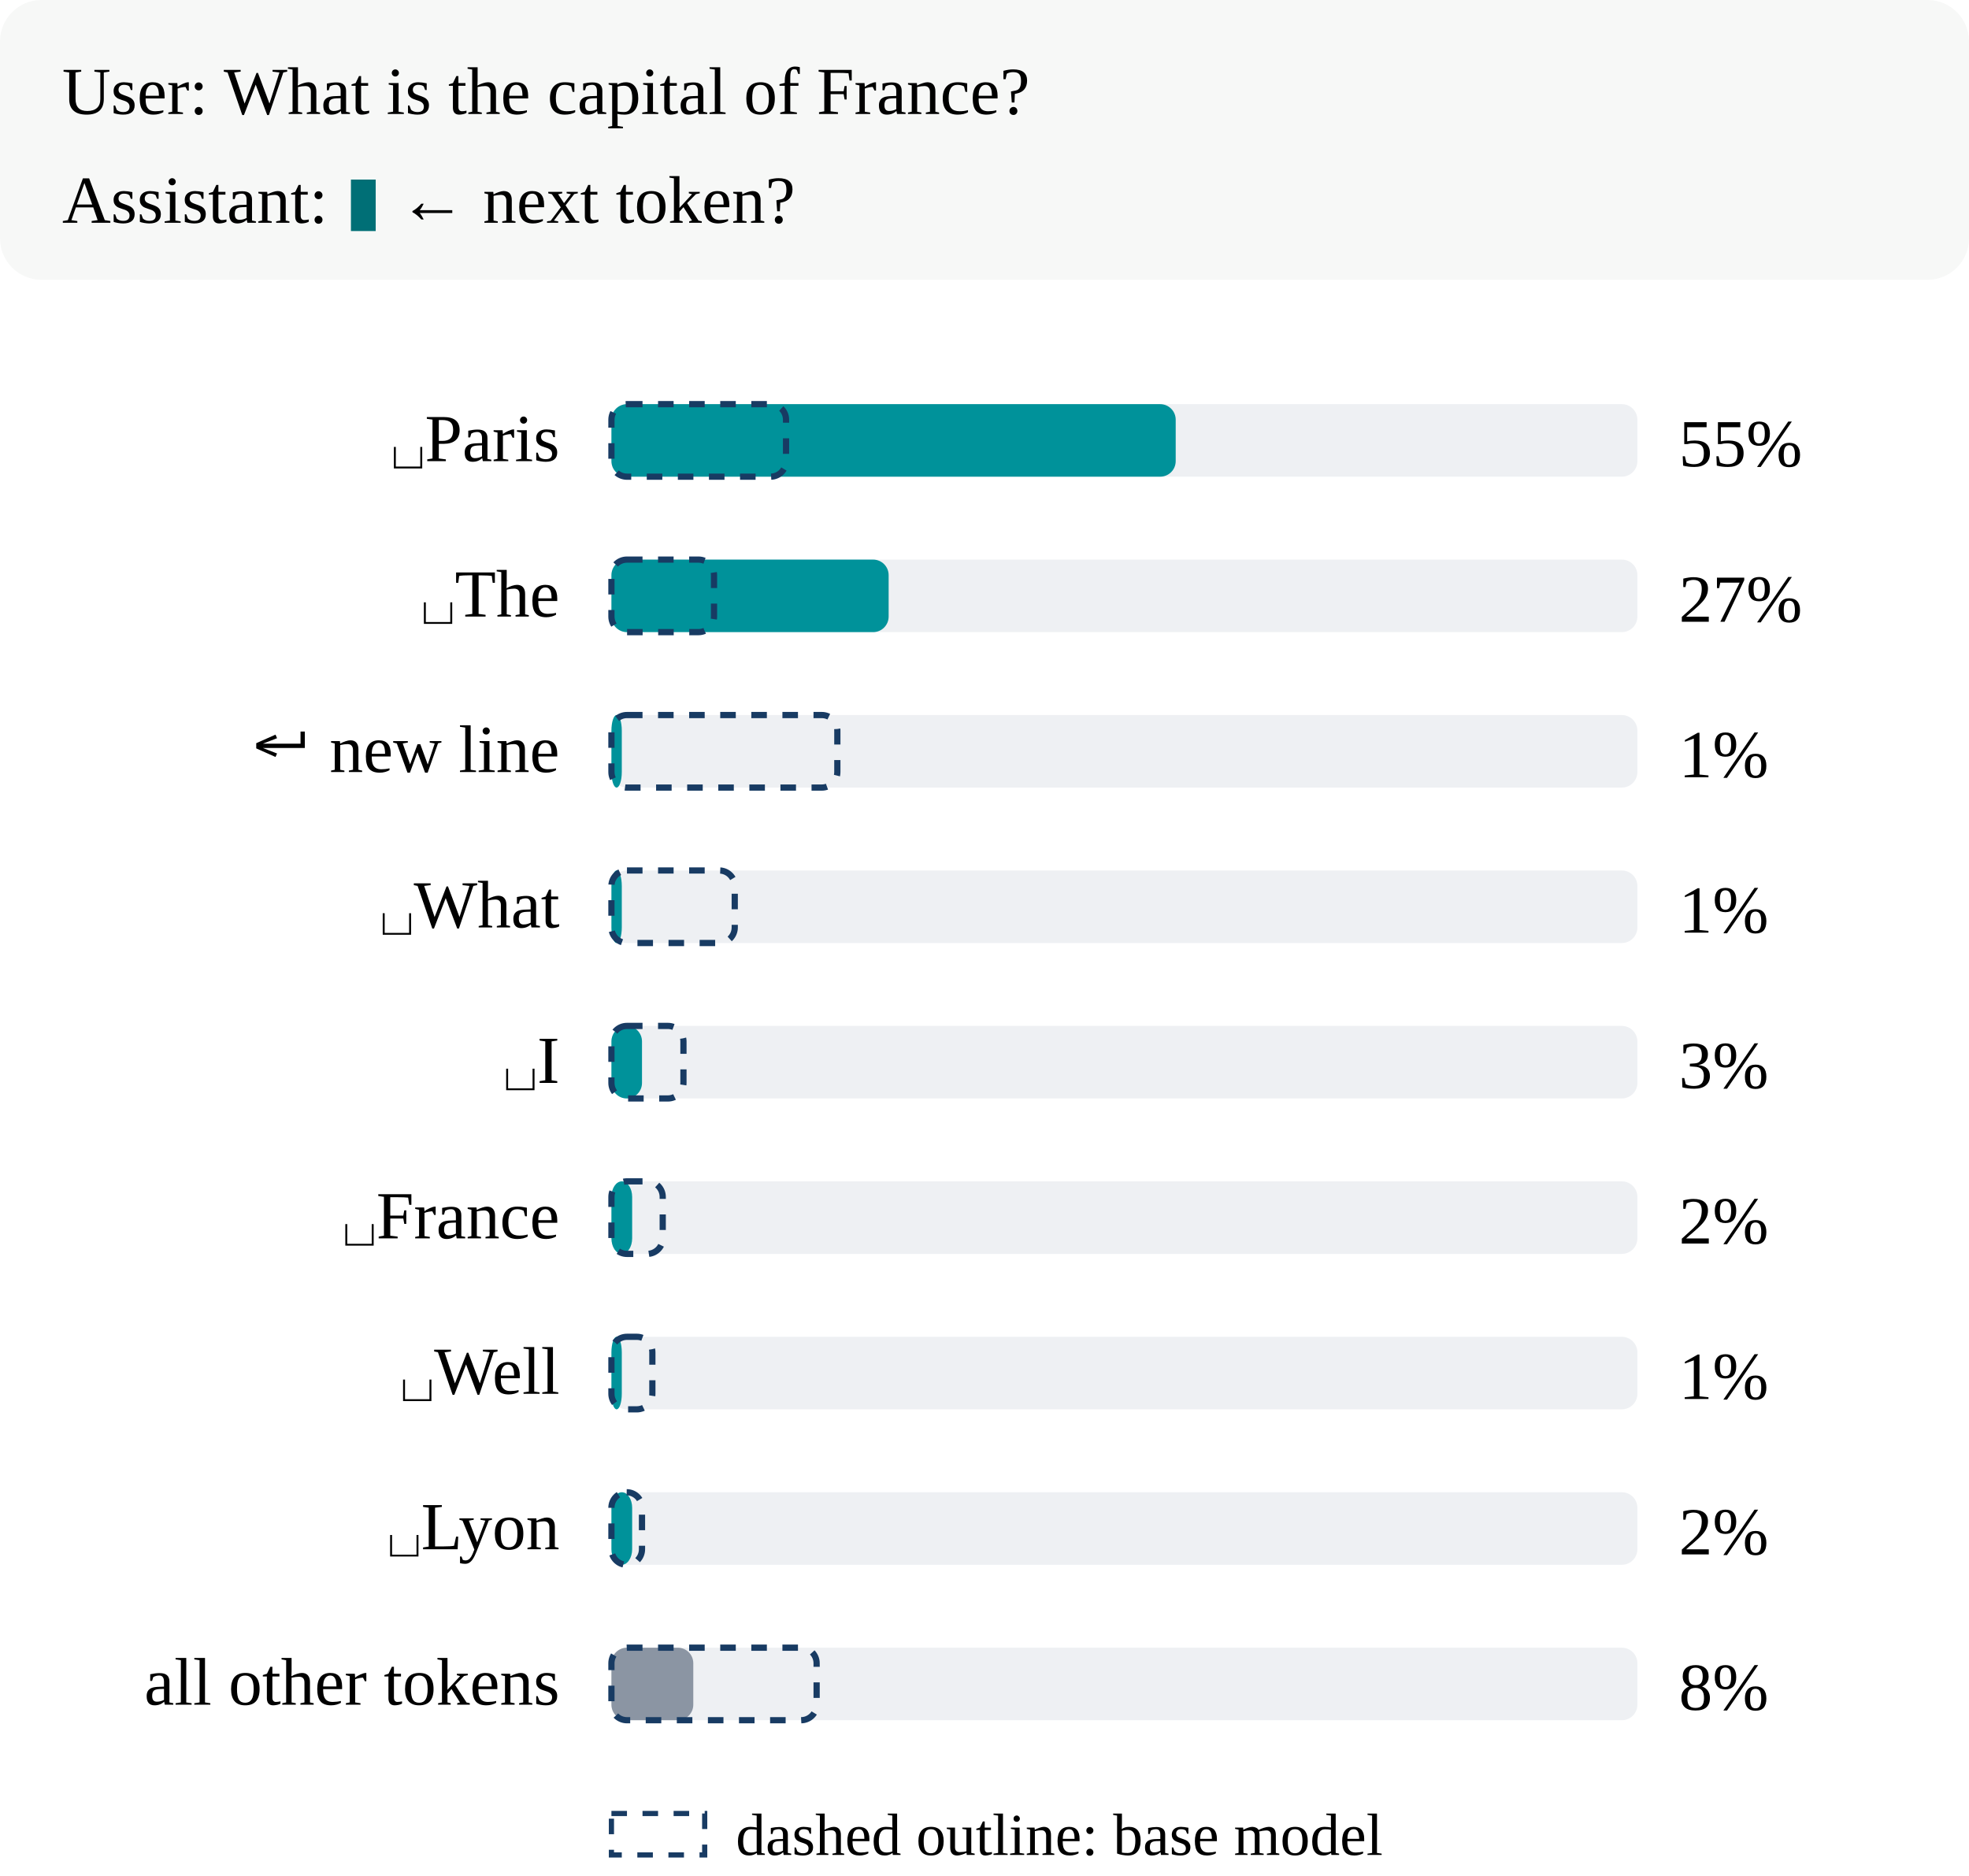
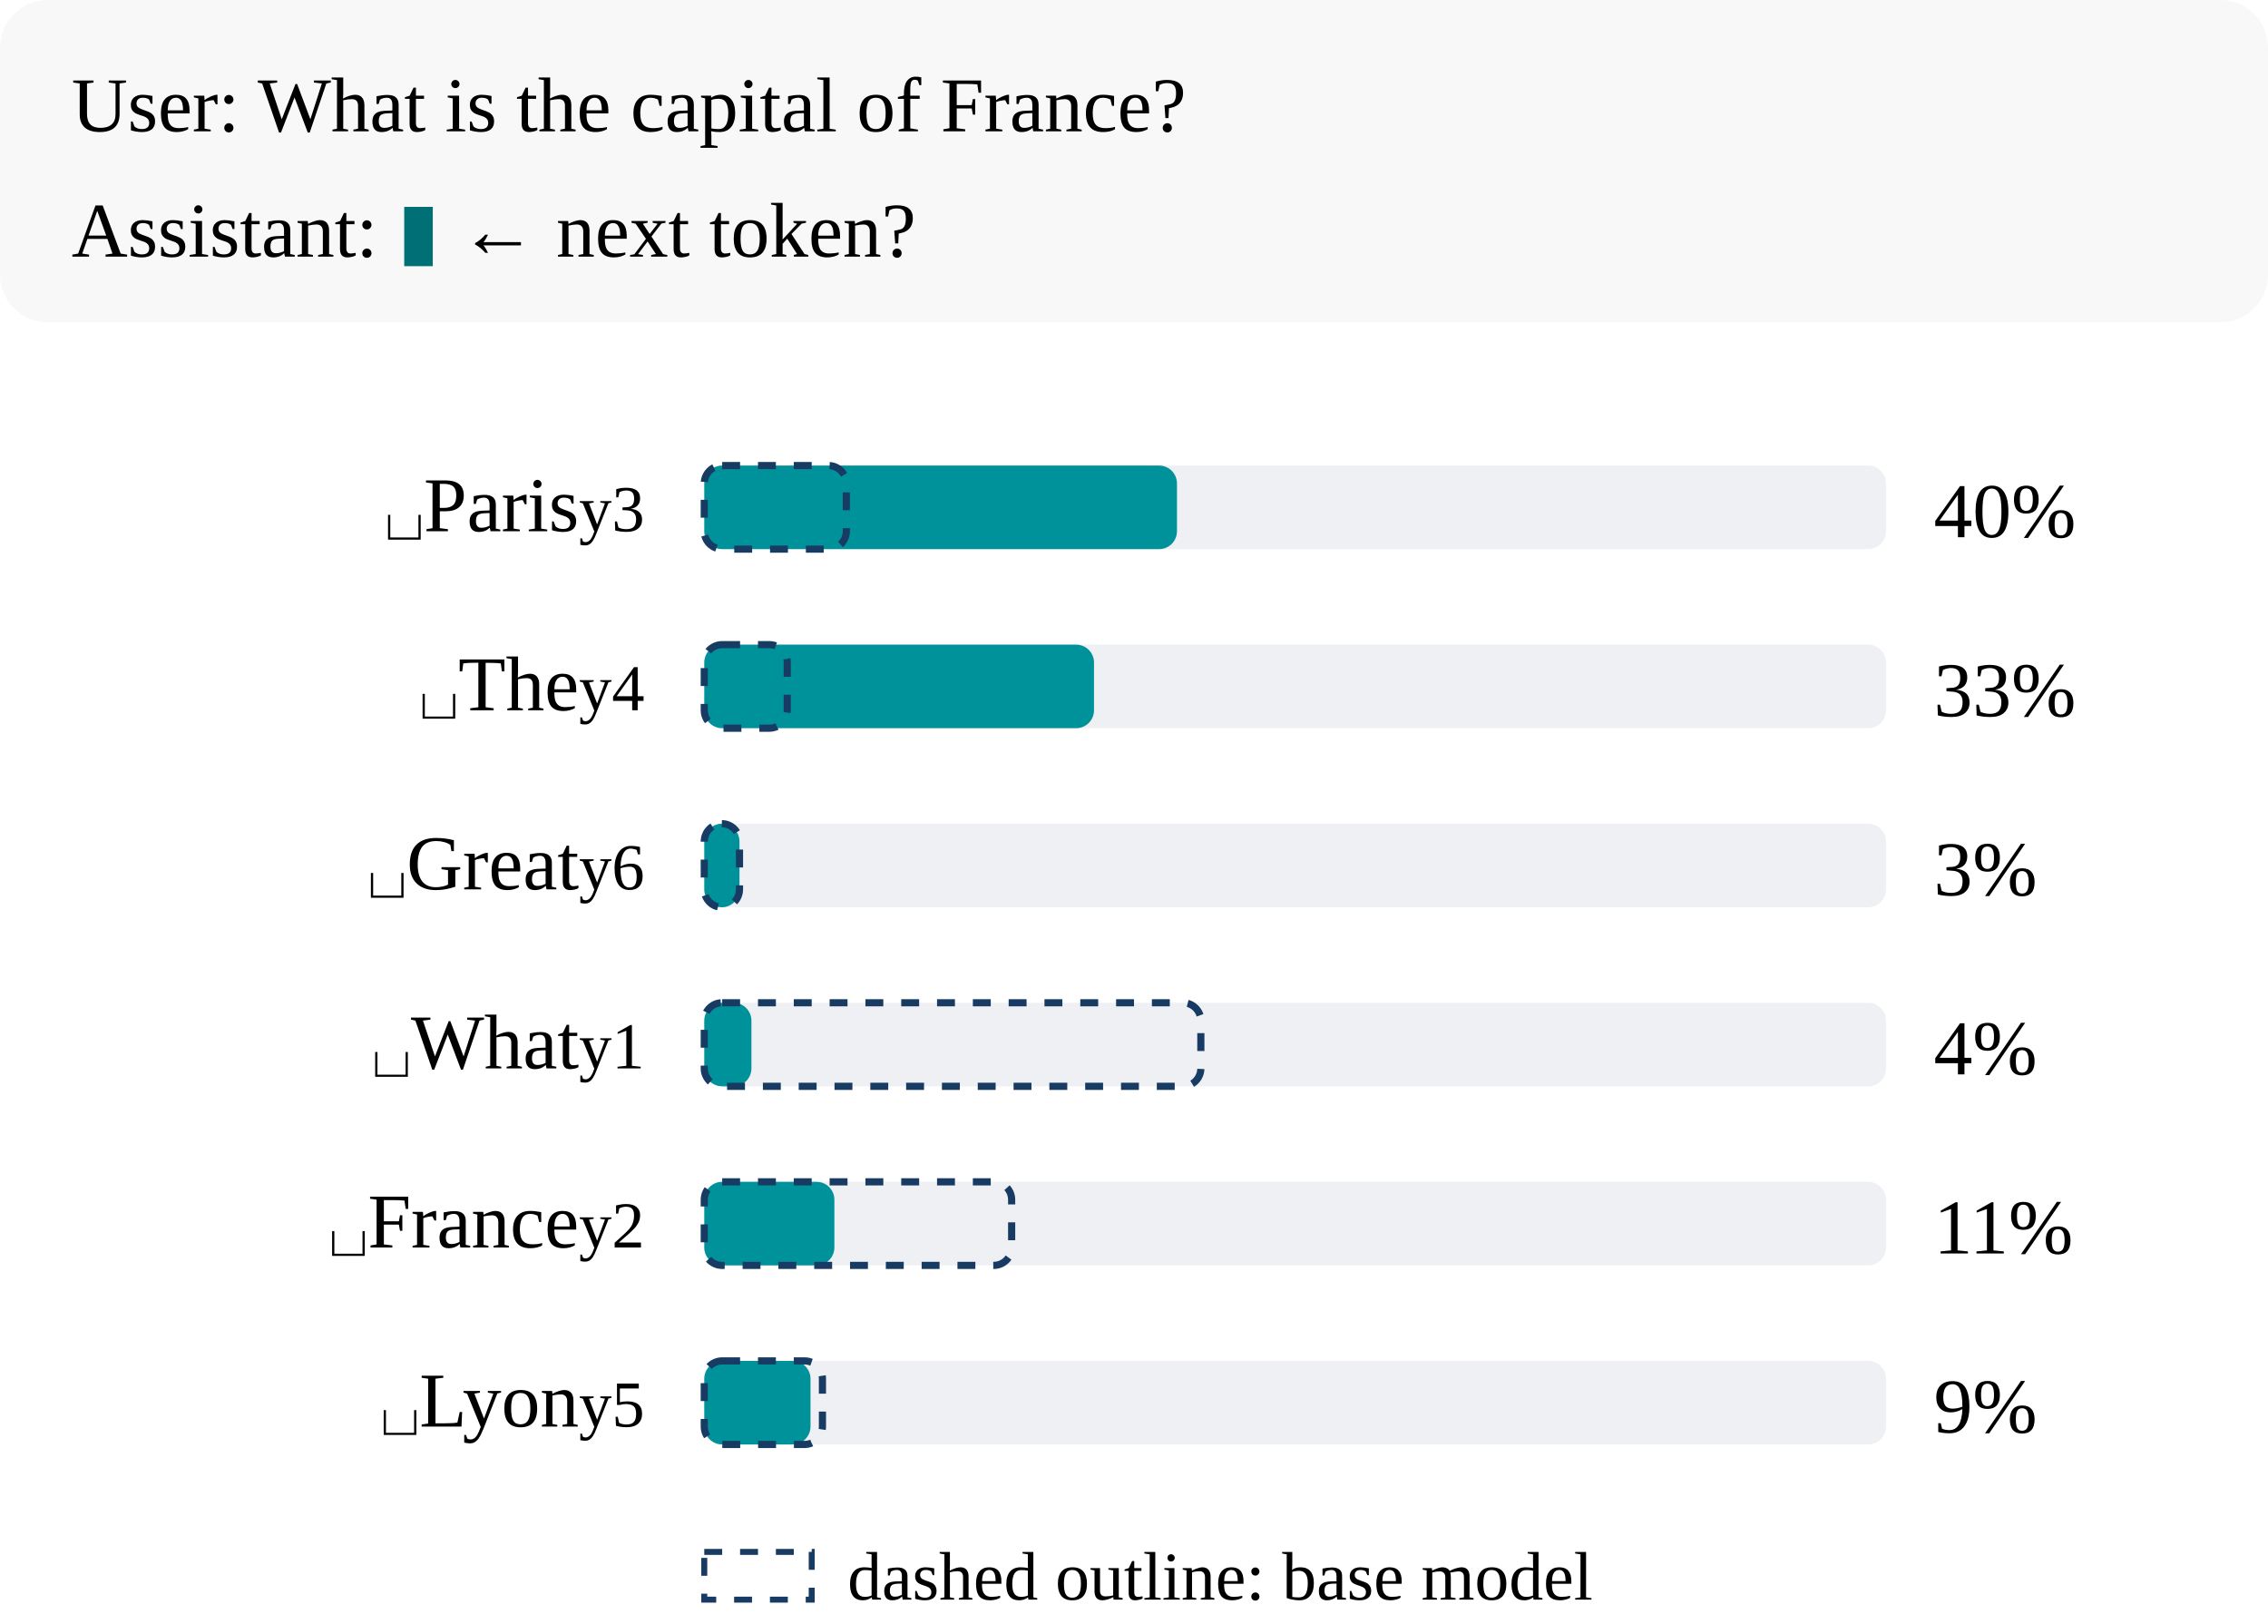
- <svg xmlns="http://www.w3.org/2000/svg" viewBox="0 0 380 362" class="pt-svg" role="img" aria-label="Bar chart of next-token probabilities after the prompt, for the base model and after supervised fine-tuning.">
+ <svg xmlns="http://www.w3.org/2000/svg" viewBox="0 0 380 272" class="pt-svg" role="img" aria-label="Bar chart of next-token probabilities after the prompt, for the base model and after supervised fine-tuning.">
  <rect x="0" y="0" width="380" height="54" fill="#f7f8f7" rx="8" />
  <text class="pf-t pf-h" x="12" y="22" font-size="13">User: What is the capital of France?</text>
  <text class="pf-t" x="12" y="43" font-size="13">Assistant: <tspan style="fill:#006f76">▮</tspan>  ← next token?</text>
-   <text class="pf-t pf-mono" x="108" y="89" font-size="13" text-anchor="end">␣Paris</text>
+   <text class="pf-t pf-mono" x="108" y="89" font-size="13" text-anchor="end">␣Paris<tspan class="pf-m" font-size="11"> y3</tspan>
+   </text>
  <rect x="118" y="78" width="198" height="14" fill="#eef0f3" rx="3" />
-   <rect x="118" y="78" width="108.9" height="14" fill="#00929a" rx="3" />
-   <rect x="118" y="78" width="33.7" height="14" fill="none" rx="3" stroke="#183b63" stroke-dasharray="3 3" stroke-width="1.2" />
-   <text class="pf-t pf-h pf-strong" x="324" y="90" font-size="13">55%</text>
-   <text class="pf-t pf-mono" x="108" y="119" font-size="13" text-anchor="end">␣The</text>
+   <rect x="118" y="78" width="79.2" height="14" fill="#00929a" rx="3" />
+   <rect x="118" y="78" width="23.8" height="14" fill="none" rx="3" stroke="#183b63" stroke-dasharray="3 3" stroke-width="1.2" />
+   <text class="pf-t pf-h pf-strong" x="324" y="90" font-size="13">40%</text>
+   <text class="pf-t pf-mono" x="108" y="119" font-size="13" text-anchor="end">␣The<tspan class="pf-m" font-size="11"> y4</tspan>
+   </text>
  <rect x="118" y="108" width="198" height="14" fill="#eef0f3" rx="3" />
-   <rect x="118" y="108" width="53.5" height="14" fill="#00929a" rx="3" />
-   <rect x="118" y="108" width="19.8" height="14" fill="none" rx="3" stroke="#183b63" stroke-dasharray="3 3" stroke-width="1.2" />
-   <text class="pf-t" x="324" y="120" font-size="13">27%</text>
-   <text class="pf-t pf-mono" x="108" y="149" font-size="13" text-anchor="end">↵ new line</text>
+   <rect x="118" y="108" width="65.3" height="14" fill="#00929a" rx="3" />
+   <rect x="118" y="108" width="13.9" height="14" fill="none" rx="3" stroke="#183b63" stroke-dasharray="3 3" stroke-width="1.2" />
+   <text class="pf-t" x="324" y="120" font-size="13">33%</text>
+   <text class="pf-t pf-mono" x="108" y="149" font-size="13" text-anchor="end">␣Great<tspan class="pf-m" font-size="11"> y6</tspan>
+   </text>
  <rect x="118" y="138" width="198" height="14" fill="#eef0f3" rx="3" />
-   <rect x="118" y="138" width="2" height="14" fill="#00929a" rx="3" />
-   <rect x="118" y="138" width="43.6" height="14" fill="none" rx="3" stroke="#183b63" stroke-dasharray="3 3" stroke-width="1.2" />
-   <text class="pf-t" x="324" y="150" font-size="13">1%</text>
-   <text class="pf-t pf-mono" x="108" y="179" font-size="13" text-anchor="end">␣What</text>
+   <rect x="118" y="138" width="5.9" height="14" fill="#00929a" rx="3" />
+   <rect x="118" y="138" width="5.9" height="14" fill="none" rx="3" stroke="#183b63" stroke-dasharray="3 3" stroke-width="1.2" />
+   <text class="pf-t" x="324" y="150" font-size="13">3%</text>
+   <text class="pf-t pf-mono" x="108" y="179" font-size="13" text-anchor="end">␣What<tspan class="pf-m" font-size="11"> y1</tspan>
+   </text>
  <rect x="118" y="168" width="198" height="14" fill="#eef0f3" rx="3" />
-   <rect x="118" y="168" width="2" height="14" fill="#00929a" rx="3" />
-   <rect x="118" y="168" width="23.8" height="14" fill="none" rx="3" stroke="#183b63" stroke-dasharray="3 3" stroke-width="1.2" />
-   <text class="pf-t" x="324" y="180" font-size="13">1%</text>
-   <text class="pf-t pf-mono" x="108" y="209" font-size="13" text-anchor="end">␣I</text>
+   <rect x="118" y="168" width="7.9" height="14" fill="#00929a" rx="3" />
+   <rect x="118" y="168" width="83.2" height="14" fill="none" rx="3" stroke="#183b63" stroke-dasharray="3 3" stroke-width="1.2" />
+   <text class="pf-t" x="324" y="180" font-size="13">4%</text>
+   <text class="pf-t pf-mono" x="108" y="209" font-size="13" text-anchor="end">␣France<tspan class="pf-m" font-size="11"> y2</tspan>
+   </text>
  <rect x="118" y="198" width="198" height="14" fill="#eef0f3" rx="3" />
-   <rect x="118" y="198" width="5.9" height="14" fill="#00929a" rx="3" />
-   <rect x="118" y="198" width="13.9" height="14" fill="none" rx="3" stroke="#183b63" stroke-dasharray="3 3" stroke-width="1.2" />
-   <text class="pf-t" x="324" y="210" font-size="13">3%</text>
-   <text class="pf-t pf-mono" x="108" y="239" font-size="13" text-anchor="end">␣France</text>
+   <rect x="118" y="198" width="21.8" height="14" fill="#00929a" rx="3" />
+   <rect x="118" y="198" width="51.5" height="14" fill="none" rx="3" stroke="#183b63" stroke-dasharray="3 3" stroke-width="1.2" />
+   <text class="pf-t" x="324" y="210" font-size="13">11%</text>
+   <text class="pf-t pf-mono" x="108" y="239" font-size="13" text-anchor="end">␣Lyon<tspan class="pf-m" font-size="11"> y5</tspan>
+   </text>
  <rect x="118" y="228" width="198" height="14" fill="#eef0f3" rx="3" />
-   <rect x="118" y="228" width="4" height="14" fill="#00929a" rx="3" />
-   <rect x="118" y="228" width="9.9" height="14" fill="none" rx="3" stroke="#183b63" stroke-dasharray="3 3" stroke-width="1.2" />
-   <text class="pf-t" x="324" y="240" font-size="13">2%</text>
-   <text class="pf-t pf-mono" x="108" y="269" font-size="13" text-anchor="end">␣Well</text>
-   <rect x="118" y="258" width="198" height="14" fill="#eef0f3" rx="3" />
-   <rect x="118" y="258" width="2" height="14" fill="#00929a" rx="3" />
-   <rect x="118" y="258" width="7.9" height="14" fill="none" rx="3" stroke="#183b63" stroke-dasharray="3 3" stroke-width="1.2" />
-   <text class="pf-t" x="324" y="270" font-size="13">1%</text>
-   <text class="pf-t pf-mono" x="108" y="299" font-size="13" text-anchor="end">␣Lyon</text>
-   <rect x="118" y="288" width="198" height="14" fill="#eef0f3" rx="3" />
-   <rect x="118" y="288" width="4" height="14" fill="#00929a" rx="3" />
-   <rect x="118" y="288" width="5.9" height="14" fill="none" rx="3" stroke="#183b63" stroke-dasharray="3 3" stroke-width="1.2" />
-   <text class="pf-t" x="324" y="300" font-size="13">2%</text>
-   <text class="pf-t pf-m" x="108" y="329" font-size="13" text-anchor="end">all other tokens</text>
-   <rect x="118" y="318" width="198" height="14" fill="#eef0f3" rx="3" />
-   <rect x="118" y="318" width="15.8" height="14" fill="#8b95a3" rx="3" />
-   <rect x="118" y="318" width="39.6" height="14" fill="none" rx="3" stroke="#183b63" stroke-dasharray="3 3" stroke-width="1.2" />
-   <text class="pf-t" x="324" y="330" font-size="13">8%</text>
-   <rect x="118" y="350" width="18" height="8" fill="none" stroke="#183b63" stroke-dasharray="3 3" />
-   <text class="pf-t pf-m" x="142" y="358" font-size="11.5">dashed outline: base model</text>
+   <rect x="118" y="228" width="17.8" height="14" fill="#00929a" rx="3" />
+   <rect x="118" y="228" width="19.8" height="14" fill="none" rx="3" stroke="#183b63" stroke-dasharray="3 3" stroke-width="1.2" />
+   <text class="pf-t" x="324" y="240" font-size="13">9%</text>
+   <rect x="118" y="260" width="18" height="8" fill="none" stroke="#183b63" stroke-dasharray="3 3" />
+   <text class="pf-t pf-m" x="142" y="268" font-size="11.5">dashed outline: base model</text>
</svg>
